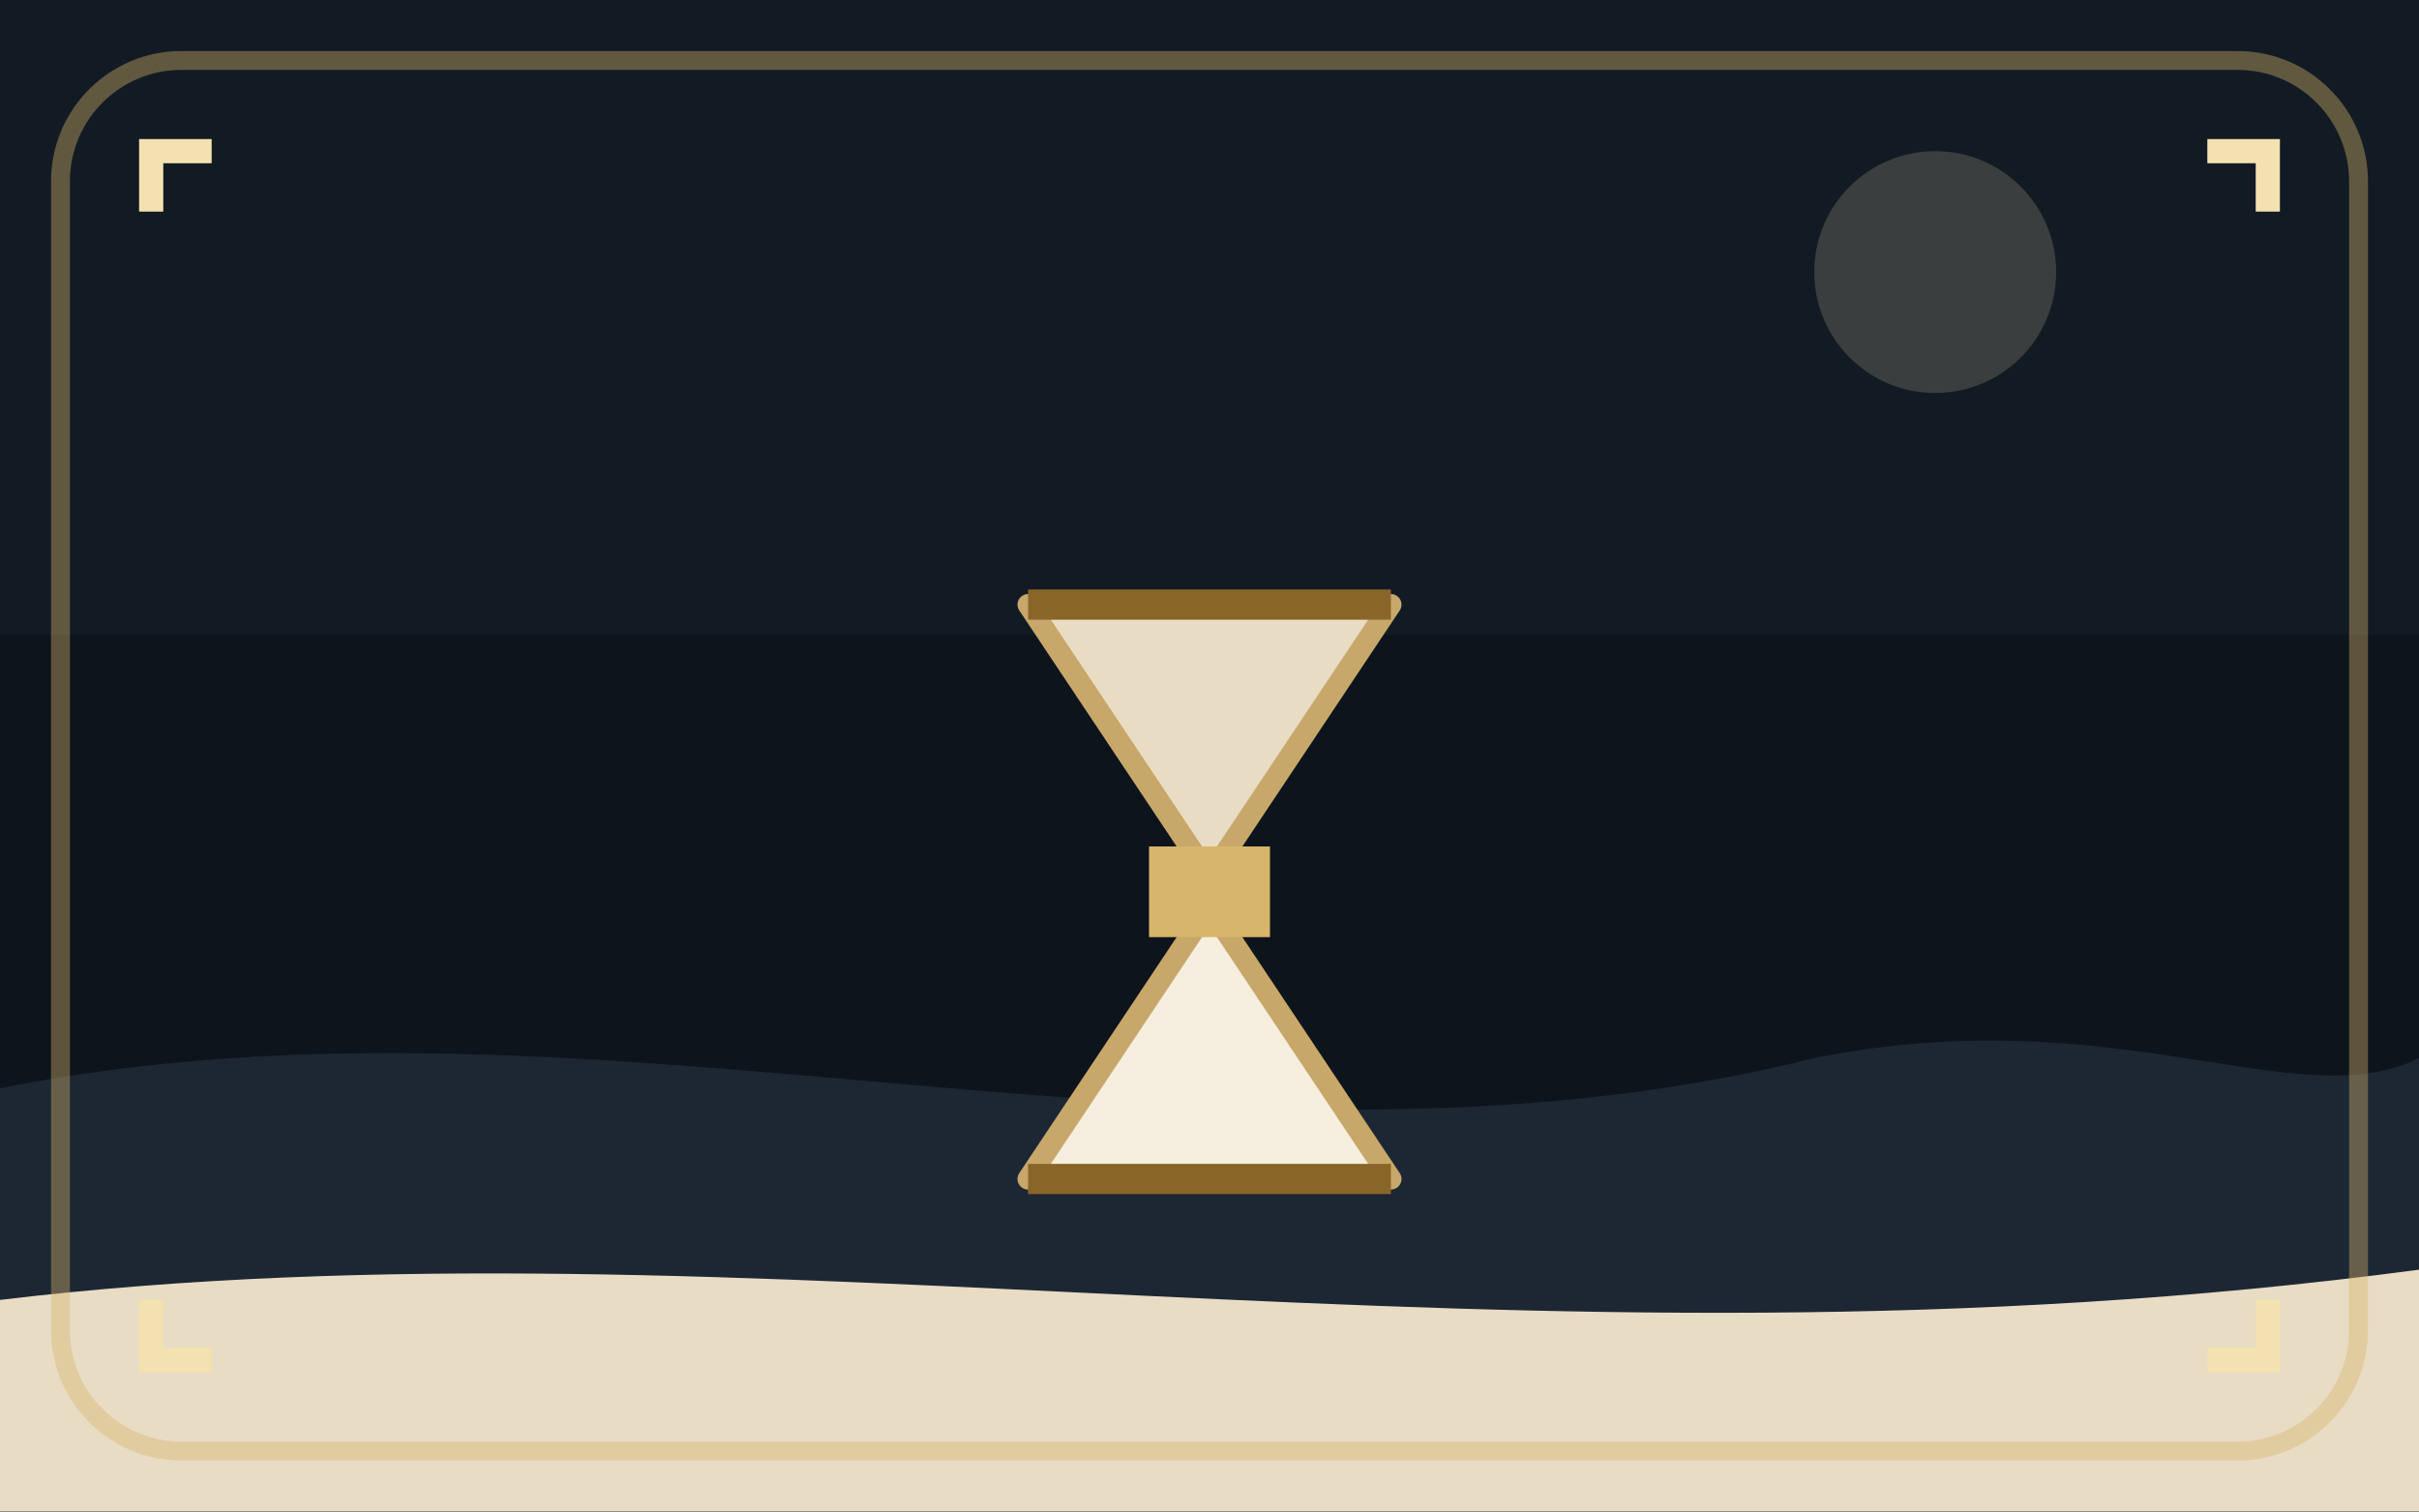
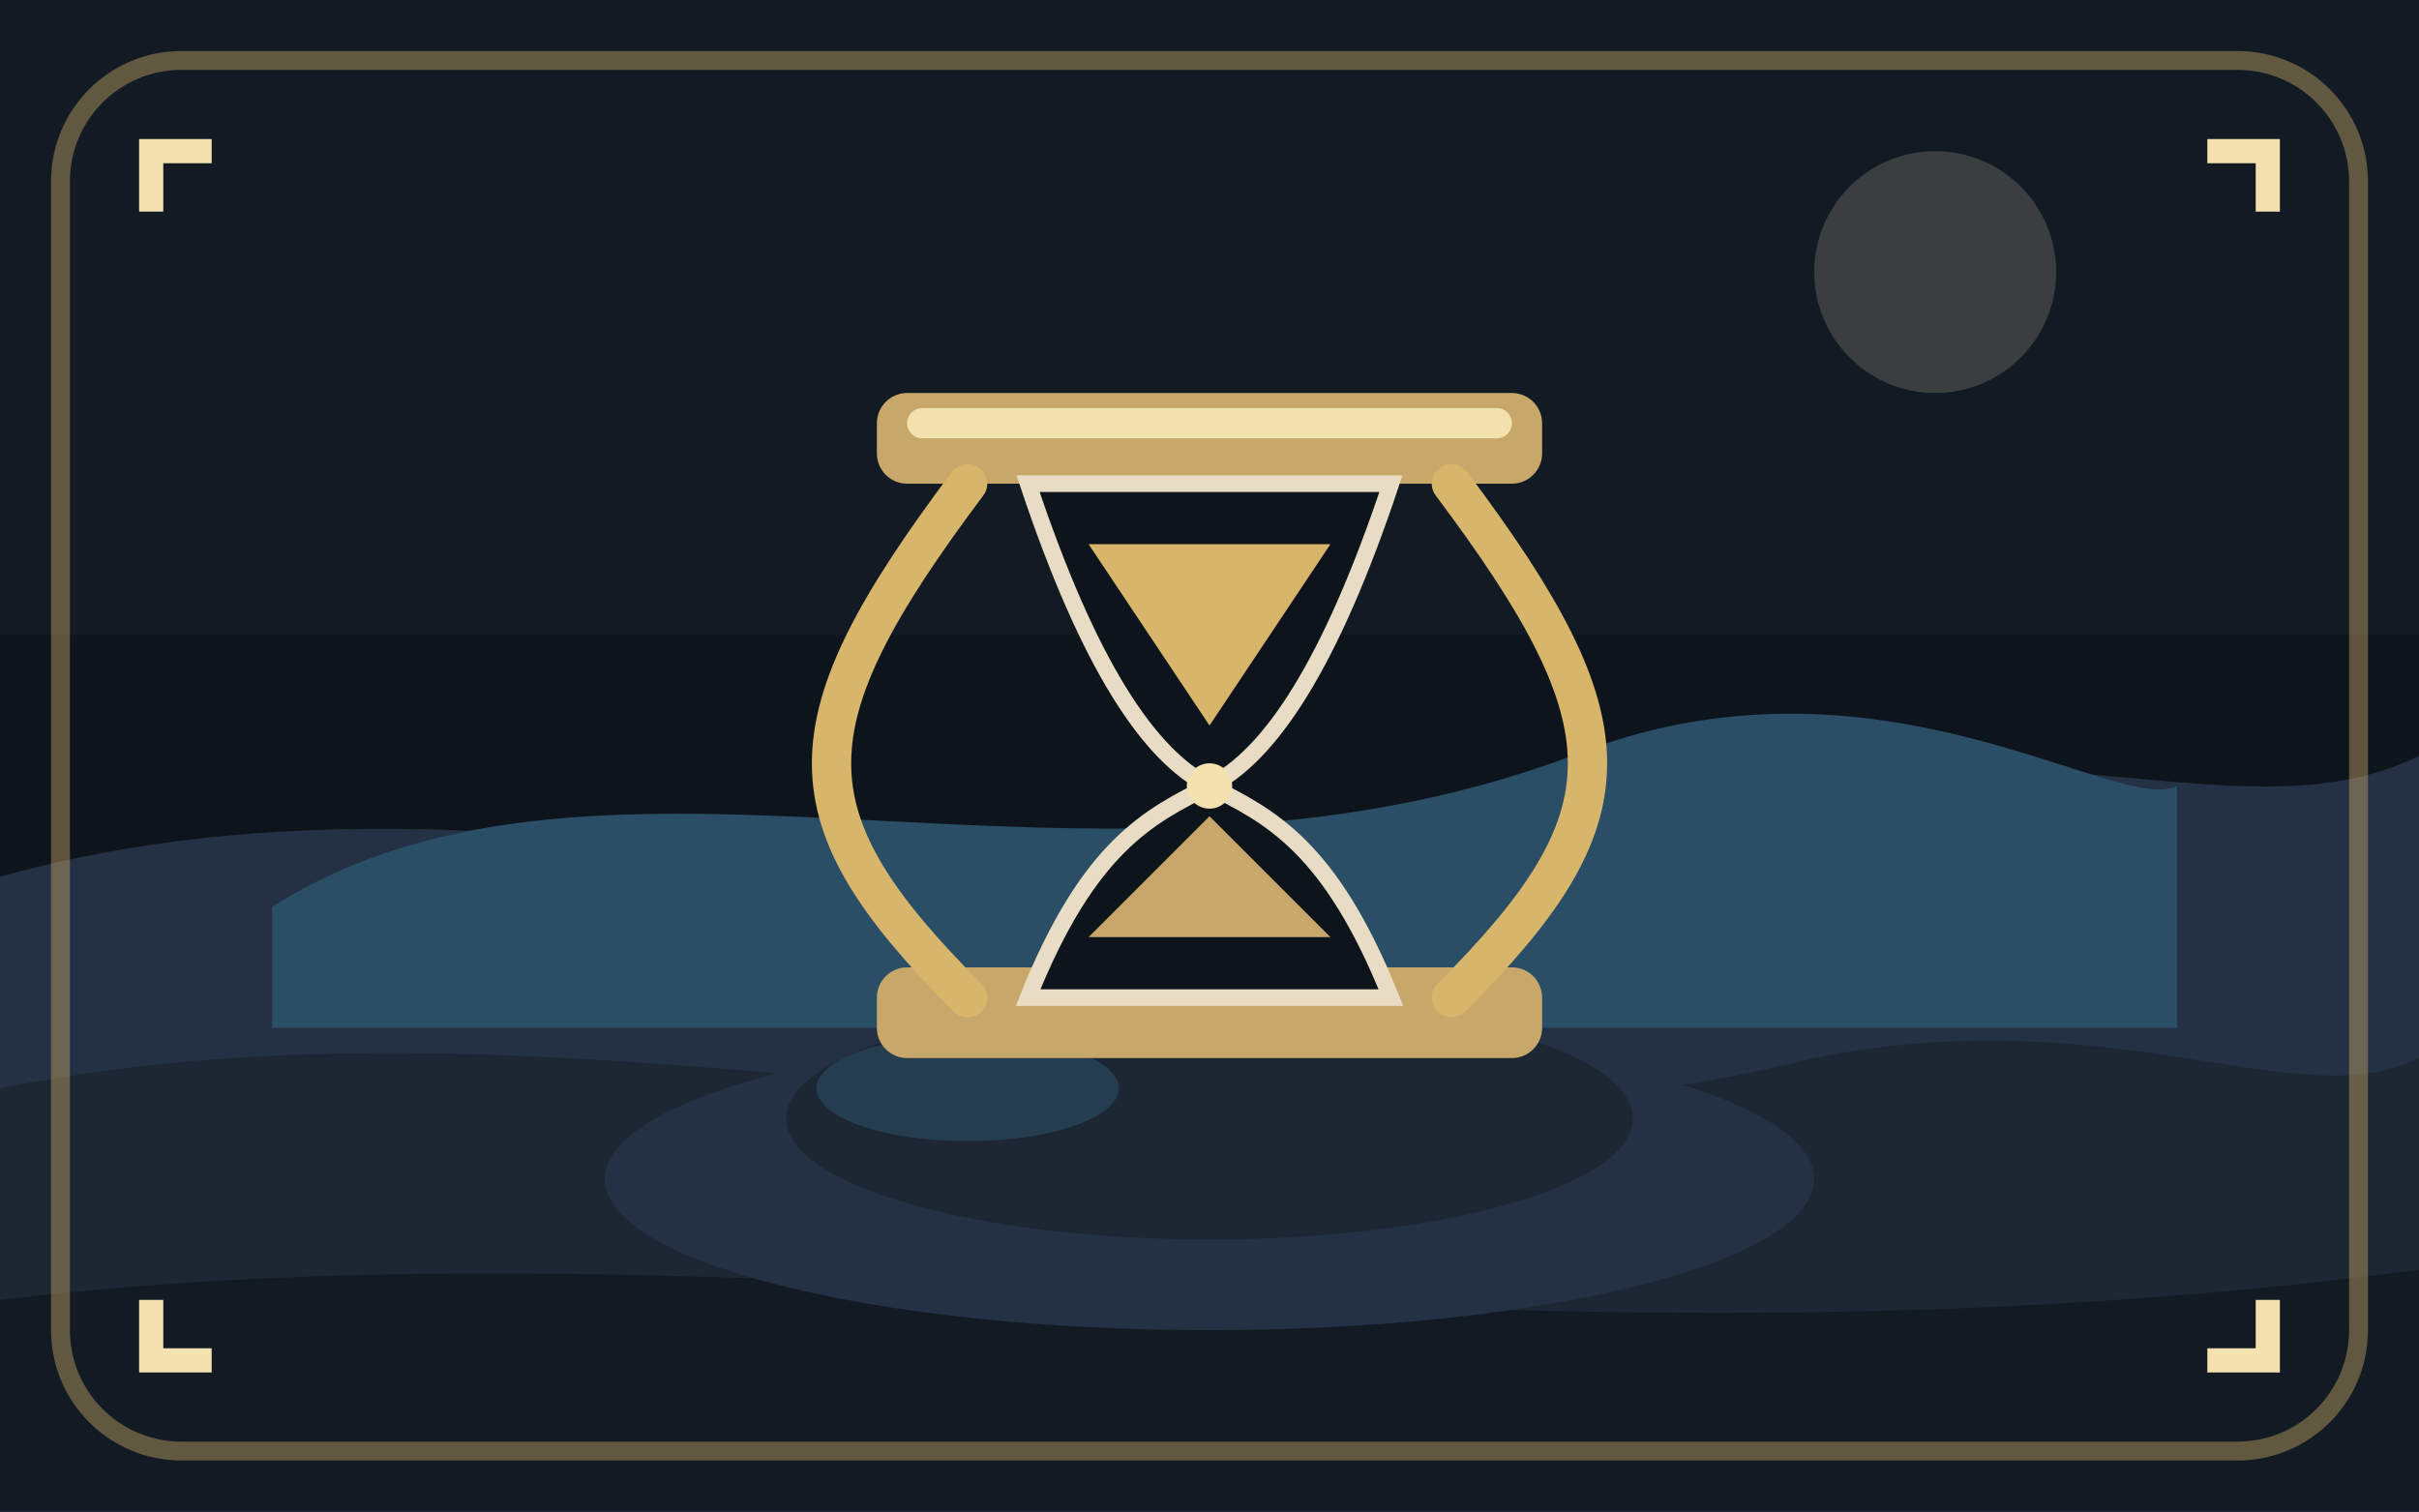
<svg xmlns="http://www.w3.org/2000/svg" viewBox="0 0 160 100">
  <rect width="160" height="100" fill="#0e141c" />
  <rect width="160" height="42" fill="#121a24" />
  <circle cx="128" cy="18" r="8" fill="#f3e2b0" opacity="0.18" />
-   <path d="M0 58 C36 48 70 66 108 54 C132 46 148 56 160 50 V100 H0 Z" fill="#0e141c" />
+   <path d="M0 58 C36 48 70 66 108 54 C132 46 148 56 160 50 V100 H0 Z" fill="#243044" />
  <path d="M0 72 C40 64 80 80 120 70 C140 66 152 74 160 70 V100 H0 Z" fill="#1c2733" />
-   <path d="M0 86 C50 80 100 92 160 84 V100 H0 Z" fill="#e8dcc4" />
-   <path d="M68 40 H92 L80 58 Z" fill="#e8dcc4" stroke="#c8a86a" stroke-width="1.4" stroke-linejoin="round" />
-   <path d="M68 78 H92 L80 60 Z" fill="#f6efe0" stroke="#c8a86a" stroke-width="1.4" stroke-linejoin="round" />
-   <path d="M68 40 H92 M68 78 H92" stroke="#8a6528" stroke-width="2" />
-   <rect x="76" y="56" width="8" height="6" fill="#d7b56a" />
+   <path d="M0 86 C50 80 100 92 160 84 V100 H0 Z" fill="#121a24" />
+   <path d="M18 60 C40 46 72 62 104 50 C124 42 140 54 144 52 V68 H18 Z" fill="#2a4e66" />
+   <ellipse cx="80" cy="78" rx="40" ry="10" fill="#243044" />
+   <ellipse cx="80" cy="74" rx="28" ry="8" fill="#1c2733" />
+   <ellipse cx="64" cy="72" rx="10" ry="3.5" fill="#2a4e66" opacity="0.55" />
+   <rect x="58" y="26" width="44" height="6" rx="2" fill="#c8a86a" />
+   <rect x="60" y="27" width="40" height="2" rx="1" fill="#f3e2b0" />
+   <rect x="58" y="64" width="44" height="6" rx="2" fill="#c8a86a" />
+   <path d="M64 32 C52 48 52 54 64 66" fill="none" stroke="#d7b56a" stroke-width="2.6" stroke-linecap="round" />
+   <path d="M96 32 C108 48 108 54 96 66" fill="none" stroke="#d7b56a" stroke-width="2.6" stroke-linecap="round" />
+   <path d="M68 32 H92 C88 44 84 50 80 52 C76 50 72 44 68 32 Z" fill="#0e141c" stroke="#e8dcc4" stroke-width="1.1" />
+   <path d="M68 66 H92 C88 56 84 54 80 52 C76 54 72 56 68 66 Z" fill="#0e141c" stroke="#e8dcc4" stroke-width="1.1" />
+   <path d="M72 36 H88 L80 48 Z" fill="#d7b56a" />
+   <path d="M72 62 H88 L80 54 Z" fill="#c8a86a" />
+   <circle cx="80" cy="52" r="1.5" fill="#f3e2b0" />
  <rect x="4" y="4" width="152" height="92" rx="8" fill="none" stroke="#d7b56a" stroke-opacity="0.4" stroke-width="1.25" />
  <g fill="none" stroke="#f3e2b0" stroke-width="1.6" stroke-linecap="butt">
    <path d="M10 14 V10 H14" />
    <path d="M146 10 H150 V14" />
    <path d="M10 86 V90 H14" />
    <path d="M150 86 V90 H146" />
  </g>
</svg>
